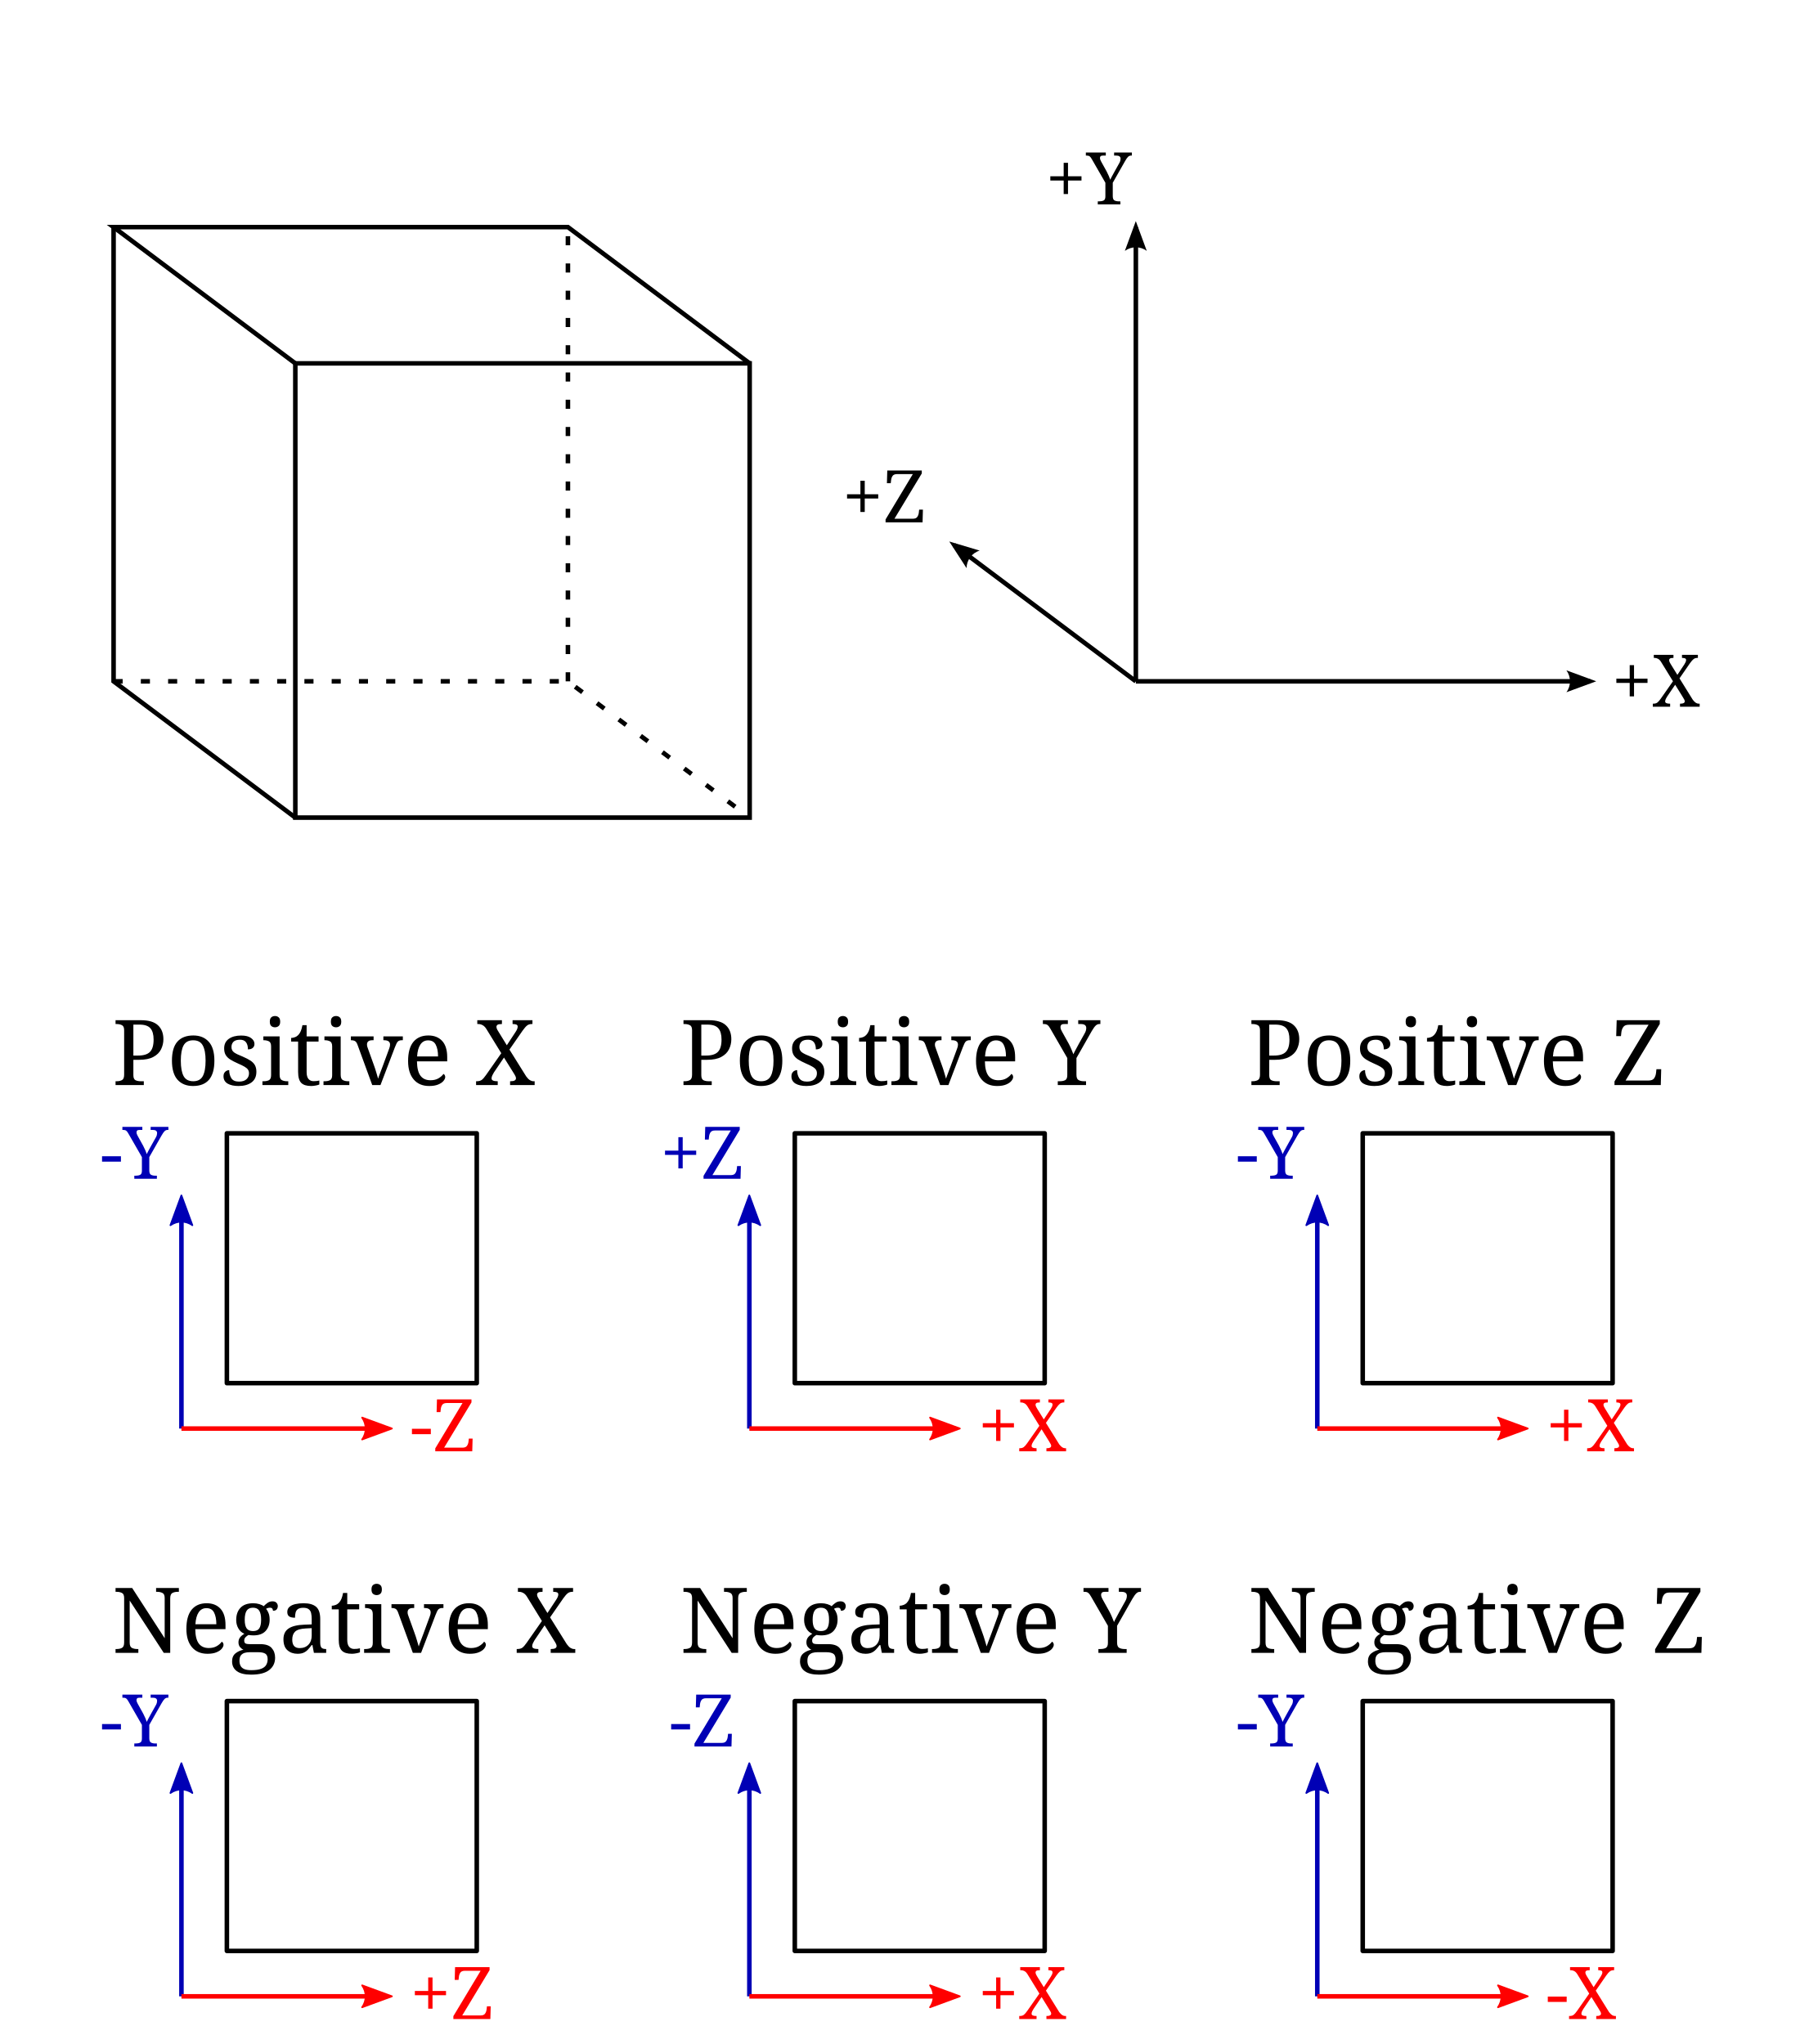
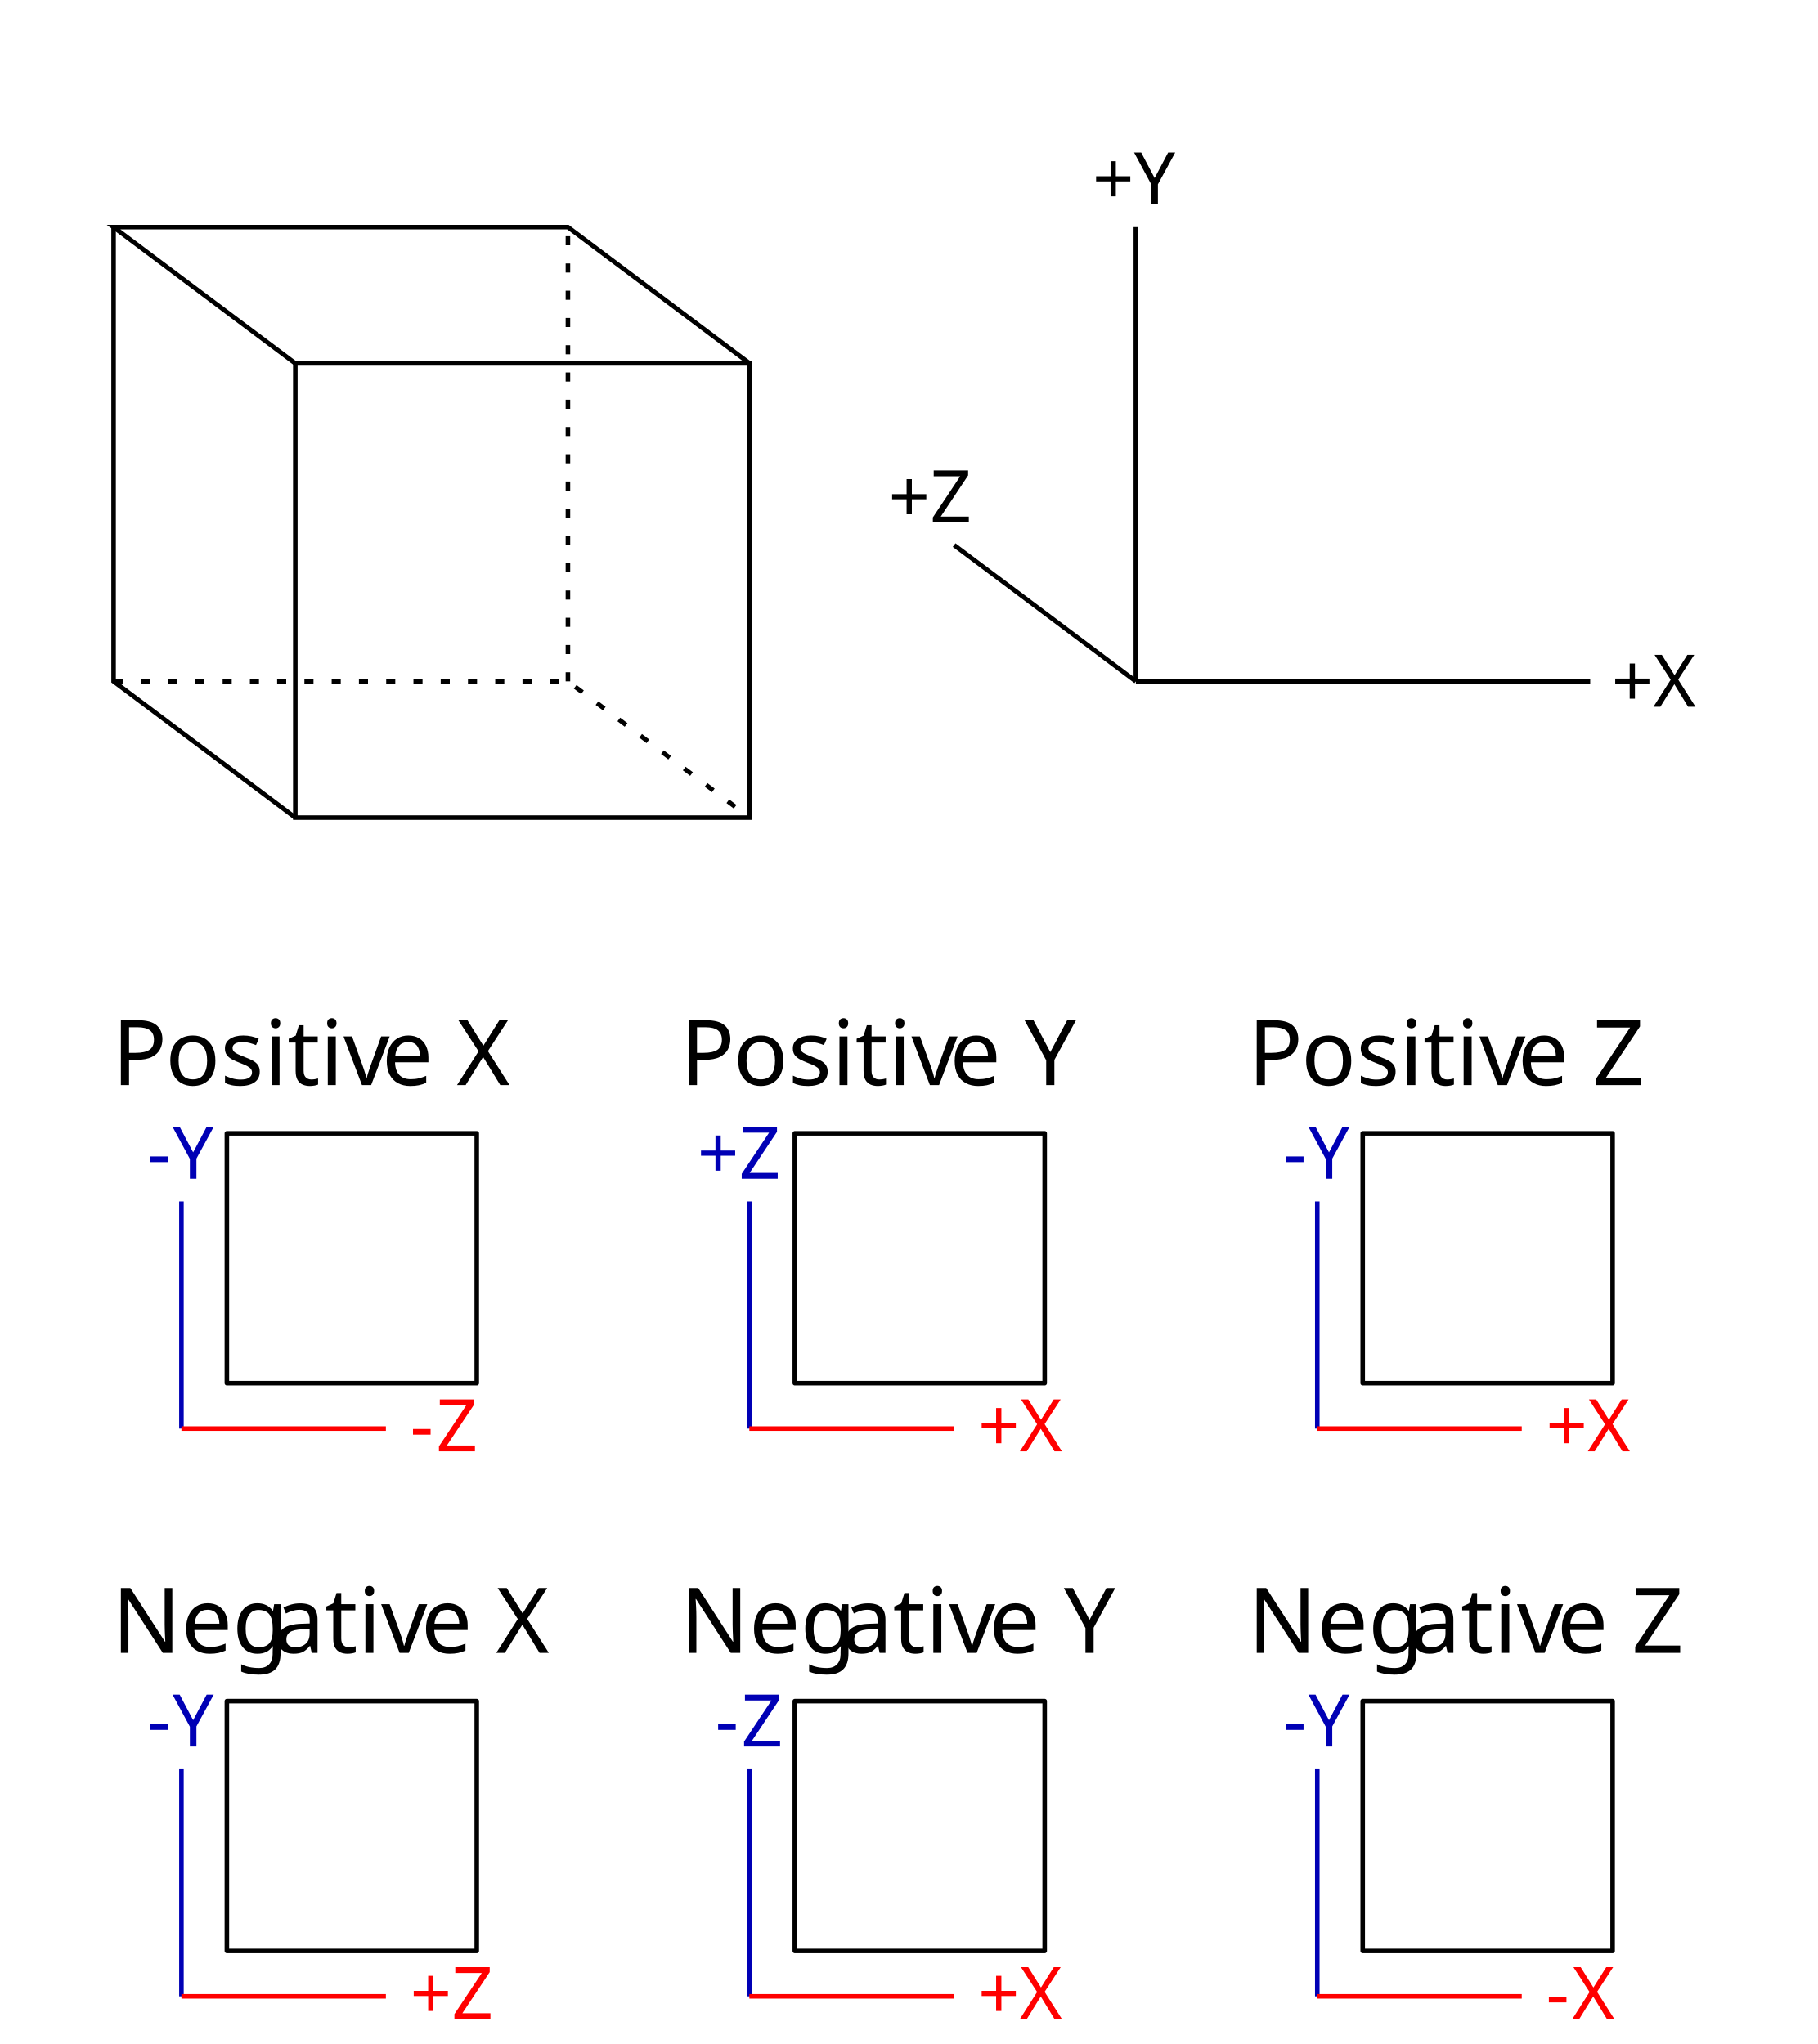
- <svg xmlns="http://www.w3.org/2000/svg" xmlns:xlink="http://www.w3.org/1999/xlink" width="400" height="450" id="svg2" version="1.1">
-   <defs id="defs4">
-     <marker style="overflow:visible" id="Arrow2Mend" refX="0" refY="0" orient="auto">
-       <path transform="scale(-0.6,-0.6)" d="M 8.719,4.034 -2.207,0.016 8.719,-4.002 c -1.745,2.372 -1.735,5.617 -6e-7,8.035 z" style="font-size:12px;fill-rule:evenodd;stroke-width:0.625;stroke-linejoin:round" id="path3845" />
-     </marker>
-     <marker style="overflow:visible" id="Arrow2Lend" refX="0" refY="0" orient="auto">
-       <path transform="matrix(-1.1,0,0,-1.1,-1.1,0)" d="M 8.719,4.034 -2.207,0.016 8.719,-4.002 c -1.745,2.372 -1.735,5.617 -6e-7,8.035 z" style="font-size:12px;fill-rule:evenodd;stroke-width:0.625;stroke-linejoin:round" id="path3839" />
-     </marker>
-     <marker style="overflow:visible" id="Arrow1Lend" refX="0" refY="0" orient="auto">
-       <path transform="matrix(-0.8,0,0,-0.8,-10,0)" style="fill-rule:evenodd;stroke:#000000;stroke-width:1pt;marker-start:none" d="M 0,0 5,-5 -12.5,0 5,5 0,0 z" id="path3821" />
-     </marker>
-     <marker style="overflow:visible" id="Arrow1Lstart" refX="0" refY="0" orient="auto">
-       <path transform="matrix(0.8,0,0,0.8,10,0)" style="fill-rule:evenodd;stroke:#000000;stroke-width:1pt;marker-start:none" d="M 0,0 5,-5 -12.5,0 5,5 0,0 z" id="path3818" />
-     </marker>
-     <marker style="overflow:visible" id="Arrow2MendD" refX="0" refY="0" orient="auto">
-       <path transform="scale(-0.6,-0.6)" d="M 8.719,4.034 -2.207,0.016 8.719,-4.002 c -1.745,2.372 -1.735,5.617 -6e-7,8.035 z" style="font-size:12px;fill:#0000b5;fill-rule:evenodd;stroke:#0000b5;stroke-width:0.625;stroke-linejoin:round" id="path6303" />
-     </marker>
-     <marker style="overflow:visible" id="Arrow2MendA" refX="0" refY="0" orient="auto">
-       <path transform="scale(-0.6,-0.6)" d="M 8.719,4.034 -2.207,0.016 8.719,-4.002 c -1.745,2.372 -1.735,5.617 -6e-7,8.035 z" style="font-size:12px;fill:#00ea00;fill-rule:evenodd;stroke:#00ea00;stroke-width:0.625;stroke-linejoin:round" id="path6554" />
-     </marker>
-     <marker style="overflow:visible" id="Arrow2MendAq" refX="0" refY="0" orient="auto">
-       <path transform="scale(-0.6,-0.6)" d="M 8.719,4.034 -2.207,0.016 8.719,-4.002 c -1.745,2.372 -1.735,5.617 -6e-7,8.035 z" style="font-size:12px;fill:#ff0000;fill-rule:evenodd;stroke:#ff0000;stroke-width:0.625;stroke-linejoin:round" id="path6617" />
-     </marker>
-   </defs>
-   <g transform="translate(0,100)" id="layer2">
-     <path id="path3800" d="m 65,-20 c 100,0 100,0 100,0 l 0,100 -100,0 z" style="fill:none;stroke:#000000;stroke-width:1px;stroke-linecap:butt;stroke-linejoin:miter;stroke-opacity:1" />
-     <path id="path3802" d="m 65,-20 -40,-30 100,0 40,30" style="fill:none;stroke:#000000;stroke-width:1px;stroke-linecap:butt;stroke-linejoin:miter;stroke-opacity:1" />
-     <path id="path3806" d="M 25,-50 25,50 65,80" style="fill:none;stroke:#000000;stroke-width:1px;stroke-linecap:butt;stroke-linejoin:miter;stroke-opacity:1" />
-     <path id="path3808" d="m 25,50 100,0 40,30" style="fill:none;stroke:#000000;stroke-width:1;stroke-linecap:butt;stroke-linejoin:miter;stroke-miterlimit:4;stroke-opacity:1;stroke-dasharray:2, 4;stroke-dashoffset:0" />
-     <path id="path3810" d="m 125,50 0,-100" style="fill:none;stroke:#000000;stroke-width:1;stroke-linecap:butt;stroke-linejoin:miter;stroke-miterlimit:4;stroke-opacity:1;stroke-dasharray:2, 4;stroke-dashoffset:0" />
-     <text id="text3807" y="138.887" x="24.668" style="font-size:20px;font-style:normal;font-variant:normal;font-weight:normal;font-stretch:normal;text-align:start;line-height:125%;letter-spacing:0px;word-spacing:0px;writing-mode:lr-tb;text-anchor:start;fill:#000000;fill-opacity:1;stroke:none;font-family:Serif;-inkscape-font-specification:Serif" xml:space="preserve">
-       <tspan id="tspan3809" y="138.887" x="24.668">
-         <tspan id="tspan3811" y="138.887" x="24.668">Positive X</tspan>
-       </tspan>
-     </text>
-     <rect y="149.508" x="49.934" height="55" width="55" id="rect3805" style="fill:none;stroke:#000000;stroke-width:1;stroke-linecap:round;stroke-linejoin:round;stroke-miterlimit:4;stroke-opacity:1;stroke-dasharray:none;stroke-dashoffset:0" />
-     <path id="path6101" d="m 39.934,214.508 0,-50" style="fill:none;stroke:#0000b5;stroke-width:1px;stroke-linecap:butt;stroke-linejoin:miter;stroke-opacity:1;marker-end:url(#Arrow2MendD)" />
-     <path style="fill:none;stroke:#ff0000;stroke-width:1px;stroke-linecap:butt;stroke-linejoin:miter;stroke-opacity:1;marker-end:url(#Arrow2MendAq)" d="m 39.934,214.508 45,0" id="path6346" />
-     <text xml:space="preserve" style="font-size:16px;font-style:normal;font-variant:normal;font-weight:normal;font-stretch:normal;text-align:center;line-height:125%;letter-spacing:0px;word-spacing:0px;writing-mode:lr-tb;text-anchor:middle;fill:#0000b5;fill-opacity:1;stroke:none;font-family:Serif;-inkscape-font-specification:Serif" x="39.934" y="159.508" id="text6664">
-       <tspan id="tspan6666" x="39.934" y="159.508">-Y</tspan>
-     </text>
-     <text xml:space="preserve" style="font-size:16px;font-style:normal;font-variant:normal;font-weight:normal;font-stretch:normal;text-align:start;line-height:125%;letter-spacing:0px;word-spacing:0px;writing-mode:lr-tb;text-anchor:start;fill:#ff0000;fill-opacity:1;stroke:none;font-family:Serif;-inkscape-font-specification:Serif" x="90.262" y="219.508" id="text6668">
-       <tspan id="tspan6670" x="90.262" y="219.508">-Z</tspan>
-     </text>
-     <text xml:space="preserve" style="font-size:20px;font-style:normal;font-variant:normal;font-weight:normal;font-stretch:normal;text-align:start;line-height:125%;letter-spacing:0px;word-spacing:0px;writing-mode:lr-tb;text-anchor:start;fill:#000000;fill-opacity:1;stroke:none;font-family:Serif;-inkscape-font-specification:Serif" x="24.668" y="263.887" id="use6736">
-       <tspan x="24.668" y="263.887" id="tspan6822">
-         <tspan x="24.668" y="263.887" id="tspan6824">Negative X</tspan>
-       </tspan>
-     </text>
-     <use x="0" y="0" xlink:href="#rect3805" id="use6738" transform="translate(0,125)" width="600" height="425" />
-     <use x="0" y="0" xlink:href="#path6101" id="use6740" transform="translate(0,125)" width="600" height="425" />
-     <use x="0" y="0" xlink:href="#path6346" id="use6742" transform="translate(0,125)" width="600" height="425" />
-     <text id="use6744" y="284.508" x="39.934" style="font-size:16px;font-style:normal;font-variant:normal;font-weight:normal;font-stretch:normal;text-align:center;line-height:125%;letter-spacing:0px;word-spacing:0px;writing-mode:lr-tb;text-anchor:middle;fill:#0000b5;fill-opacity:1;stroke:none;font-family:Serif;-inkscape-font-specification:Serif" xml:space="preserve">
-       <tspan y="284.508" x="39.934" id="tspan7662">-Y</tspan>
-     </text>
-     <text id="use6746" y="344.508" x="90.262" style="font-size:16px;font-style:normal;font-variant:normal;font-weight:normal;font-stretch:normal;text-align:start;line-height:125%;letter-spacing:0px;word-spacing:0px;writing-mode:lr-tb;text-anchor:start;fill:#ff0000;fill-opacity:1;stroke:none;font-family:Serif;-inkscape-font-specification:Serif" xml:space="preserve">
-       <tspan y="344.508" x="90.262" id="tspan7658">+Z</tspan>
-     </text>
-     <text xml:space="preserve" style="font-size:20px;font-style:normal;font-variant:normal;font-weight:normal;font-stretch:normal;text-align:start;line-height:125%;letter-spacing:0px;word-spacing:0px;writing-mode:lr-tb;text-anchor:start;fill:#000000;fill-opacity:1;stroke:none;font-family:Serif;-inkscape-font-specification:Serif" x="149.668" y="138.887" id="use6748">
-       <tspan x="149.668" y="138.887" id="tspan6798">
-         <tspan x="149.668" y="138.887" id="tspan6800">Positive Y</tspan>
-       </tspan>
-     </text>
-     <use x="0" y="0" xlink:href="#rect3805" id="use6750" transform="translate(125,0)" width="600" height="425" />
-     <use x="0" y="0" xlink:href="#path6101" id="use6752" transform="translate(125,0)" width="600" height="425" />
-     <use x="0" y="0" xlink:href="#path6346" id="use6754" transform="translate(125,0)" width="600" height="425" />
-     <text id="use6756" y="159.508" x="164.934" style="font-size:16px;font-style:normal;font-variant:normal;font-weight:normal;font-stretch:normal;text-align:center;line-height:125%;letter-spacing:0px;word-spacing:0px;writing-mode:lr-tb;text-anchor:middle;fill:#0000b5;fill-opacity:1;stroke:none;font-family:Serif;-inkscape-font-specification:Serif" xml:space="preserve">
-       <tspan y="159.508" x="164.934" id="tspan7630">+Z</tspan>
-     </text>
-     <text id="use6758" y="219.508" x="215.262" style="font-size:16px;font-style:normal;font-variant:normal;font-weight:normal;font-stretch:normal;text-align:start;line-height:125%;letter-spacing:0px;word-spacing:0px;writing-mode:lr-tb;text-anchor:start;fill:#ff0000;fill-opacity:1;stroke:none;font-family:Serif;-inkscape-font-specification:Serif" xml:space="preserve">
-       <tspan y="219.508" x="215.262" id="tspan7626">+X</tspan>
-     </text>
-     <text xml:space="preserve" style="font-size:20px;font-style:normal;font-variant:normal;font-weight:normal;font-stretch:normal;text-align:start;line-height:125%;letter-spacing:0px;word-spacing:0px;writing-mode:lr-tb;text-anchor:start;fill:#000000;fill-opacity:1;stroke:none;font-family:Serif;-inkscape-font-specification:Serif" x="274.668" y="138.887" id="use6760">
-       <tspan x="274.668" y="138.887" id="tspan6804">
-         <tspan x="274.668" y="138.887" id="tspan6806">Positive Z</tspan>
-       </tspan>
-     </text>
-     <use x="0" y="0" xlink:href="#rect3805" id="use6762" transform="translate(250,0)" width="600" height="425" />
-     <use x="0" y="0" xlink:href="#path6101" id="use6764" transform="translate(250,0)" width="600" height="425" />
-     <use x="0" y="0" xlink:href="#path6346" id="use6766" transform="translate(250,0)" width="600" height="425" />
-     <text id="use6768" y="159.508" x="289.934" style="font-size:16px;font-style:normal;font-variant:normal;font-weight:normal;font-stretch:normal;text-align:center;line-height:125%;letter-spacing:0px;word-spacing:0px;writing-mode:lr-tb;text-anchor:middle;fill:#0000b5;fill-opacity:1;stroke:none;font-family:Serif;-inkscape-font-specification:Serif" xml:space="preserve">
-       <tspan y="159.508" x="289.934" id="tspan7638">-Y</tspan>
-     </text>
-     <text id="use6770" y="219.508" x="340.262" style="font-size:16px;font-style:normal;font-variant:normal;font-weight:normal;font-stretch:normal;text-align:start;line-height:125%;letter-spacing:0px;word-spacing:0px;writing-mode:lr-tb;text-anchor:start;fill:#ff0000;fill-opacity:1;stroke:none;font-family:Serif;-inkscape-font-specification:Serif" xml:space="preserve">
-       <tspan y="219.508" x="340.262" id="tspan7634">+X</tspan>
-     </text>
-     <text xml:space="preserve" style="font-size:20px;font-style:normal;font-variant:normal;font-weight:normal;font-stretch:normal;text-align:start;line-height:125%;letter-spacing:0px;word-spacing:0px;writing-mode:lr-tb;text-anchor:start;fill:#000000;fill-opacity:1;stroke:none;font-family:Serif;-inkscape-font-specification:Serif" x="149.668" y="263.887" id="use6772">
-       <tspan x="149.668" y="263.887" id="tspan6816">
-         <tspan x="149.668" y="263.887" id="tspan6818">Negative Y</tspan>
-       </tspan>
-     </text>
-     <use x="0" y="0" xlink:href="#rect3805" id="use6774" transform="translate(125,125)" width="600" height="425" />
-     <use x="0" y="0" xlink:href="#path6101" id="use6776" transform="translate(125,125)" width="600" height="425" />
-     <use x="0" y="0" xlink:href="#path6346" id="use6778" transform="translate(125,125)" width="600" height="425" />
-     <text id="use6780" y="284.508" x="164.934" style="font-size:16px;font-style:normal;font-variant:normal;font-weight:normal;font-stretch:normal;text-align:center;line-height:125%;letter-spacing:0px;word-spacing:0px;writing-mode:lr-tb;text-anchor:middle;fill:#0000b5;fill-opacity:1;stroke:none;font-family:Serif;-inkscape-font-specification:Serif" xml:space="preserve">
-       <tspan y="284.508" x="164.934" id="tspan7654">-Z</tspan>
-     </text>
-     <text id="use6782" y="344.508" x="215.262" style="font-size:16px;font-style:normal;font-variant:normal;font-weight:normal;font-stretch:normal;text-align:start;line-height:125%;letter-spacing:0px;word-spacing:0px;writing-mode:lr-tb;text-anchor:start;fill:#ff0000;fill-opacity:1;stroke:none;font-family:Serif;-inkscape-font-specification:Serif" xml:space="preserve">
-       <tspan y="344.508" x="215.262" id="tspan7650">+X</tspan>
-     </text>
-     <text xml:space="preserve" style="font-size:20px;font-style:normal;font-variant:normal;font-weight:normal;font-stretch:normal;text-align:start;line-height:125%;letter-spacing:0px;word-spacing:0px;writing-mode:lr-tb;text-anchor:start;fill:#000000;fill-opacity:1;stroke:none;font-family:Serif;-inkscape-font-specification:Serif" x="274.668" y="263.887" id="use6784">
-       <tspan x="274.668" y="263.887" id="tspan6810">Negative Z<tspan x="274.668" y="263.887" id="tspan6812" />
-       </tspan>
-     </text>
-     <use x="0" y="0" xlink:href="#rect3805" id="use6786" transform="translate(250,125)" width="600" height="425" />
-     <use x="0" y="0" xlink:href="#path6101" id="use6788" transform="translate(250,125)" width="600" height="425" />
-     <use x="0" y="0" xlink:href="#path6346" id="use6790" transform="translate(250,125)" width="600" height="425" />
-     <text id="use6792" y="284.508" x="289.934" style="font-size:16px;font-style:normal;font-variant:normal;font-weight:normal;font-stretch:normal;text-align:center;line-height:125%;letter-spacing:0px;word-spacing:0px;writing-mode:lr-tb;text-anchor:middle;fill:#0000b5;fill-opacity:1;stroke:none;font-family:Serif;-inkscape-font-specification:Serif" xml:space="preserve">
-       <tspan y="284.508" x="289.934" id="tspan7646">-Y</tspan>
-     </text>
-     <text id="use6794" y="344.508" x="340.262" style="font-size:16px;font-style:normal;font-variant:normal;font-weight:normal;font-stretch:normal;text-align:start;line-height:125%;letter-spacing:0px;word-spacing:0px;writing-mode:lr-tb;text-anchor:start;fill:#ff0000;fill-opacity:1;stroke:none;font-family:Serif;-inkscape-font-specification:Serif" xml:space="preserve">
-       <tspan y="344.508" x="340.262" id="tspan7642">-X</tspan>
-     </text>
-     <path style="fill:none;stroke:#000000;stroke-width:1px;stroke-linecap:butt;stroke-linejoin:miter;stroke-opacity:1;marker-end:url(#Arrow2Mend)" d="m 250,150 100,0" id="path6826" transform="translate(0,-100)" />
-     <path style="fill:none;stroke:#000000;stroke-width:1px;stroke-linecap:butt;stroke-linejoin:miter;stroke-opacity:1;marker-end:url(#Arrow2Mend)" d="M 250,150 210,120" id="path7220" transform="translate(0,-100)" />
-     <path style="fill:none;stroke:#000000;stroke-width:1px;stroke-linecap:butt;stroke-linejoin:miter;stroke-opacity:1;marker-end:url(#Arrow2Mend)" d="M 250,150 250,50" id="path7222" transform="translate(0,-100)" />
-     <text xml:space="preserve" style="font-size:16px;font-style:normal;font-variant:normal;font-weight:normal;font-stretch:normal;text-align:start;line-height:125%;letter-spacing:0px;word-spacing:0px;writing-mode:lr-tb;text-anchor:start;fill:#000000;fill-opacity:1;stroke:none;font-family:Serif;-inkscape-font-specification:Serif" x="354.711" y="55.594" id="text7612">
-       <tspan id="tspan7614" x="354.711" y="55.594">+X</tspan>
-     </text>
-     <text xml:space="preserve" style="font-size:16px;font-style:normal;font-variant:normal;font-weight:normal;font-stretch:normal;text-align:center;line-height:125%;letter-spacing:0px;word-spacing:0px;writing-mode:lr-tb;text-anchor:middle;fill:#000000;fill-opacity:1;stroke:none;font-family:Serif;-inkscape-font-specification:Serif" x="250" y="-55" id="text7616">
-       <tspan id="tspan7618" x="250" y="-55">+Y</tspan>
-     </text>
-     <text xml:space="preserve" style="font-size:16px;font-style:normal;font-variant:normal;font-weight:normal;font-stretch:normal;text-align:center;line-height:125%;letter-spacing:0px;word-spacing:0px;writing-mode:lr-tb;text-anchor:middle;fill:#000000;fill-opacity:1;stroke:none;font-family:Serif;-inkscape-font-specification:Serif" x="205" y="15" id="text7620">
-       <tspan id="tspan7622" x="205" y="15">+Z</tspan>
-     </text>
+ <svg xmlns="http://www.w3.org/2000/svg" width="1667px" height="1875px" version="1.1" xml:space="preserve" style="fill-rule:evenodd;clip-rule:evenodd;">
+   <g id="Lines">
+     <rect id="path3800" x="270.833" y="333.333" width="416.667" height="416.667" style="fill:none;fill-rule:nonzero;stroke:#000;stroke-width:4.17px;" />
+     <path id="path3802" d="M270.833,333.333l-166.666,-125l416.666,0l166.667,125" style="fill:none;fill-rule:nonzero;stroke:#000;stroke-width:4.17px;" />
+     <path id="path3806" d="M104.167,208.333l-0,416.667l166.666,125" style="fill:none;fill-rule:nonzero;stroke:#000;stroke-width:4.17px;" />
+     <path id="path3808" d="M104.167,625l416.666,0l166.667,125" style="fill:none;fill-rule:nonzero;stroke:#000;stroke-width:4.17px;stroke-dasharray:8.33,16.67;" />
+     <path id="path3810" d="M520.833,625l0,-416.667" style="fill:none;fill-rule:nonzero;stroke:#000;stroke-width:4.17px;stroke-dasharray:8.33,16.67;" />
+     <g id="text3807">
+       <text x="102.783px" y="995.361px" style="font-family:'IBMPlexSans-Regular', 'IBM Plex Sans', sans-serif;font-size:83.333px;">P<tspan x="151.617px " y="995.361px ">o</tspan>sitiv<tspan x="350.117px " y="995.361px ">e</tspan> X</text>
+     </g>
+     <rect id="rect3805" x="208.057" y="1039.62" width="229.167" height="229.167" style="fill:none;stroke:#000;stroke-width:4.17px;stroke-linecap:round;stroke-linejoin:round;" />
+     <path id="path6101" d="M166.39,1310.45l-0,-208.333" style="fill:none;fill-rule:nonzero;stroke:#0000b5;stroke-width:4.17px;" />
+     <path id="path6346" d="M166.39,1310.45l187.5,-0" style="fill:none;fill-rule:nonzero;stroke:#f00;stroke-width:4.17px;" />
+     <g id="text6664">
+       <text x="134.99px" y="1081.29px" style="font-family:'IBMPlexSans-Regular', 'IBM Plex Sans', sans-serif;font-size:66.667px;fill:#0000b5;">-<tspan x="158.257px " y="1081.29px ">Y</tspan>
+       </text>
+     </g>
+     <g id="text6668">
+       <text x="376.09px" y="1331.29px" style="font-family:'IBMPlexSans-Regular', 'IBM Plex Sans', sans-serif;font-size:66.667px;fill:#f00;">-<tspan x="400.024px " y="1331.29px ">Z</tspan>
+       </text>
+     </g>
+     <g id="use6736">
+       <text x="102.783px" y="1516.19px" style="font-family:'IBMPlexSans-Regular', 'IBM Plex Sans', sans-serif;font-size:83.333px;">Neg<tspan x="251.2px " y="1516.19px ">a</tspan>tiv<tspan x="386.117px " y="1516.19px ">e</tspan> X</text>
+     </g>
+     <rect id="use6738" x="208.057" y="1560.45" width="229.167" height="229.167" style="fill:none;stroke:#000;stroke-width:4.17px;stroke-linecap:round;stroke-linejoin:round;" />
+     <path id="use6740" d="M166.39,1831.29l-0,-208.333" style="fill:none;fill-rule:nonzero;stroke:#0000b5;stroke-width:4.17px;" />
+     <path id="use6742" d="M166.39,1831.29l187.5,0" style="fill:none;fill-rule:nonzero;stroke:#f00;stroke-width:4.17px;" />
+     <g id="use6744">
+       <text x="134.99px" y="1602.12px" style="font-family:'IBMPlexSans-Regular', 'IBM Plex Sans', sans-serif;font-size:66.667px;fill:#0000b5;">-<tspan x="158.257px " y="1602.12px ">Y</tspan>
+       </text>
+     </g>
+     <g id="use6746">
+       <text x="376.09px" y="1852.12px" style="font-family:'IBMPlexSans-Regular', 'IBM Plex Sans', sans-serif;font-size:66.667px;fill:#f00;">+Z</text>
+     </g>
+     <g id="use6748">
+       <text x="623.617px" y="995.361px" style="font-family:'IBMPlexSans-Regular', 'IBM Plex Sans', sans-serif;font-size:83.333px;">P<tspan x="672.45px " y="995.361px ">o</tspan>sitiv<tspan x="870.95px " y="995.361px ">e</tspan> Y</text>
+     </g>
+     <rect id="use6750" x="728.89" y="1039.62" width="229.167" height="229.167" style="fill:none;stroke:#000;stroke-width:4.17px;stroke-linecap:round;stroke-linejoin:round;" />
+     <path id="use6752" d="M687.223,1310.45l0,-208.333" style="fill:none;fill-rule:nonzero;stroke:#0000b5;stroke-width:4.17px;" />
+     <path id="use6754" d="M687.223,1310.45l187.5,-0" style="fill:none;fill-rule:nonzero;stroke:#f00;stroke-width:4.17px;" />
+     <g id="use6756">
+       <text x="639.557px" y="1081.29px" style="font-family:'IBMPlexSans-Regular', 'IBM Plex Sans', sans-serif;font-size:66.667px;fill:#0000b5;">+Z</text>
+     </g>
+     <g id="use6758">
+       <text x="896.924px" y="1331.29px" style="font-family:'IBMPlexSans-Regular', 'IBM Plex Sans', sans-serif;font-size:66.667px;fill:#f00;">+X</text>
+     </g>
+     <g id="use6760">
+       <text x="1144.45px" y="995.361px" style="font-family:'IBMPlexSans-Regular', 'IBM Plex Sans', sans-serif;font-size:83.333px;">P<tspan x="1193.28px " y="995.361px ">o</tspan>sitiv<tspan x="1391.78px " y="995.361px ">e</tspan> Z</text>
+     </g>
+     <rect id="use6762" x="1249.72" y="1039.62" width="229.167" height="229.167" style="fill:none;stroke:#000;stroke-width:4.17px;stroke-linecap:round;stroke-linejoin:round;" />
+     <path id="use6764" d="M1208.06,1310.45l-0,-208.333" style="fill:none;fill-rule:nonzero;stroke:#0000b5;stroke-width:4.17px;" />
+     <path id="use6766" d="M1208.06,1310.45l187.5,-0" style="fill:none;fill-rule:nonzero;stroke:#f00;stroke-width:4.17px;" />
+     <g id="use6768">
+       <text x="1176.66px" y="1081.29px" style="font-family:'IBMPlexSans-Regular', 'IBM Plex Sans', sans-serif;font-size:66.667px;fill:#0000b5;">-<tspan x="1199.92px " y="1081.29px ">Y</tspan>
+       </text>
+     </g>
+     <g id="use6770">
+       <text x="1417.76px" y="1331.29px" style="font-family:'IBMPlexSans-Regular', 'IBM Plex Sans', sans-serif;font-size:66.667px;fill:#f00;">+X</text>
+     </g>
+     <g id="use6772">
+       <text x="623.617px" y="1516.19px" style="font-family:'IBMPlexSans-Regular', 'IBM Plex Sans', sans-serif;font-size:83.333px;">Neg<tspan x="772.033px " y="1516.19px ">a</tspan>tiv<tspan x="906.95px " y="1516.19px ">e</tspan> Y</text>
+     </g>
+     <rect id="use6774" x="728.89" y="1560.45" width="229.167" height="229.167" style="fill:none;stroke:#000;stroke-width:4.17px;stroke-linecap:round;stroke-linejoin:round;" />
+     <path id="use6776" d="M687.223,1831.29l0,-208.333" style="fill:none;fill-rule:nonzero;stroke:#0000b5;stroke-width:4.17px;" />
+     <path id="use6778" d="M687.223,1831.29l187.5,0" style="fill:none;fill-rule:nonzero;stroke:#f00;stroke-width:4.17px;" />
+     <g id="use6780">
+       <text x="655.923px" y="1602.12px" style="font-family:'IBMPlexSans-Regular', 'IBM Plex Sans', sans-serif;font-size:66.667px;fill:#0000b5;">-<tspan x="679.857px " y="1602.12px ">Z</tspan>
+       </text>
+     </g>
+     <g id="use6782">
+       <text x="896.924px" y="1852.12px" style="font-family:'IBMPlexSans-Regular', 'IBM Plex Sans', sans-serif;font-size:66.667px;fill:#f00;">+X</text>
+     </g>
+     <g id="use6784">
+       <text x="1144.45px" y="1516.19px" style="font-family:'IBMPlexSans-Regular', 'IBM Plex Sans', sans-serif;font-size:83.333px;">Neg<tspan x="1292.87px " y="1516.19px ">a</tspan>tiv<tspan x="1427.78px " y="1516.19px ">e</tspan> Z</text>
+     </g>
+     <rect id="use6786" x="1249.72" y="1560.45" width="229.167" height="229.167" style="fill:none;stroke:#000;stroke-width:4.17px;stroke-linecap:round;stroke-linejoin:round;" />
+     <path id="use6788" d="M1208.06,1831.29l-0,-208.333" style="fill:none;fill-rule:nonzero;stroke:#0000b5;stroke-width:4.17px;" />
+     <path id="use6790" d="M1208.06,1831.29l187.5,0" style="fill:none;fill-rule:nonzero;stroke:#f00;stroke-width:4.17px;" />
+     <g id="use6792">
+       <text x="1176.66px" y="1602.12px" style="font-family:'IBMPlexSans-Regular', 'IBM Plex Sans', sans-serif;font-size:66.667px;fill:#0000b5;">-<tspan x="1199.92px " y="1602.12px ">Y</tspan>
+       </text>
+     </g>
+     <g id="use6794">
+       <text x="1417.76px" y="1852.12px" style="font-family:'IBMPlexSans-Regular', 'IBM Plex Sans', sans-serif;font-size:66.667px;fill:#f00;">-<tspan x="1441.69px " y="1852.12px ">X</tspan>
+       </text>
+     </g>
+     <path id="path6826" d="M1041.67,625l416.666,0" style="fill:none;fill-rule:nonzero;stroke:#000;stroke-width:4.17px;" />
+     <path id="path7220" d="M1041.67,625l-166.667,-125" style="fill:none;fill-rule:nonzero;stroke:#000;stroke-width:4.17px;" />
+     <path id="path7222" d="M1041.67,625l-0,-416.667" style="fill:none;fill-rule:nonzero;stroke:#000;stroke-width:4.17px;" />
+     <g id="text7612">
+       <text x="1477.96px" y="648.307px" style="font-family:'IBMPlexSans-Regular', 'IBM Plex Sans', sans-serif;font-size:66.667px;">+X</text>
+     </g>
+     <g id="text7616">
+       <text x="1001.9px" y="187.5px" style="font-family:'IBMPlexSans-Regular', 'IBM Plex Sans', sans-serif;font-size:66.667px;">+Y</text>
+     </g>
+     <g id="text7620">
+       <text x="814.833px" y="479.167px" style="font-family:'IBMPlexSans-Regular', 'IBM Plex Sans', sans-serif;font-size:66.667px;">+Z</text>
+     </g>
  </g>
-   <g transform="translate(0,-602.3622)" id="layer1" />
</svg>
